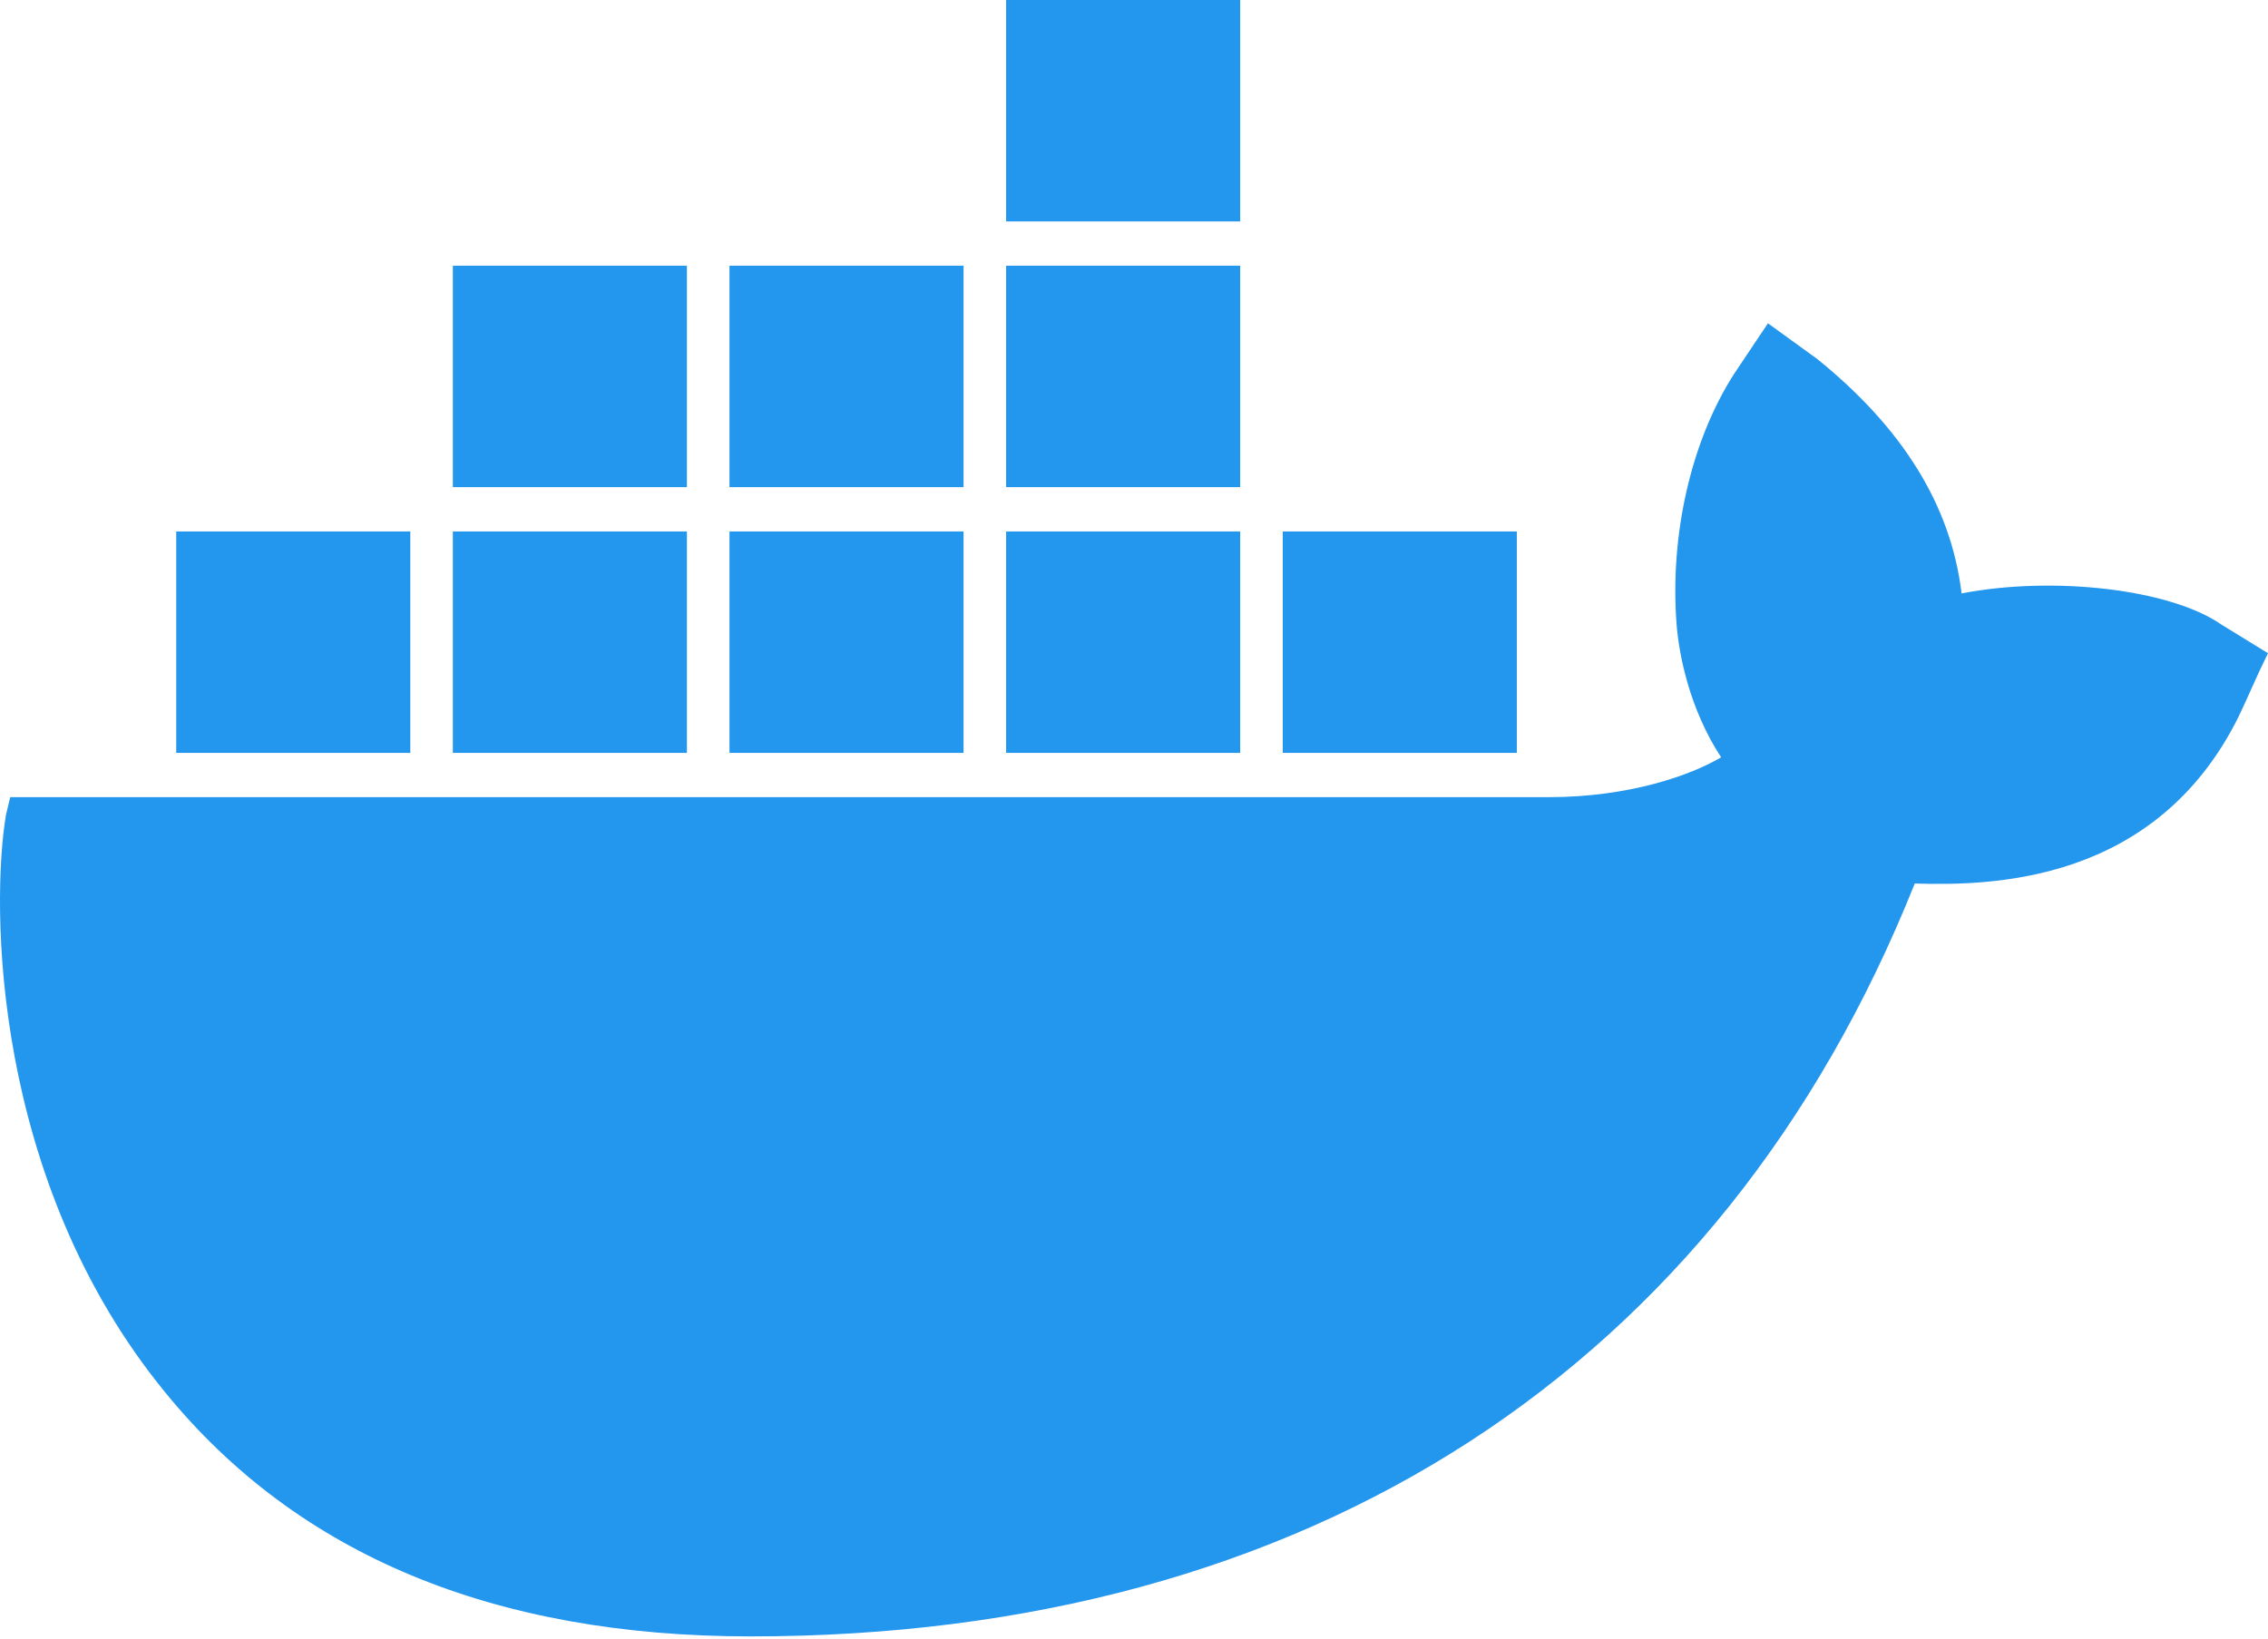
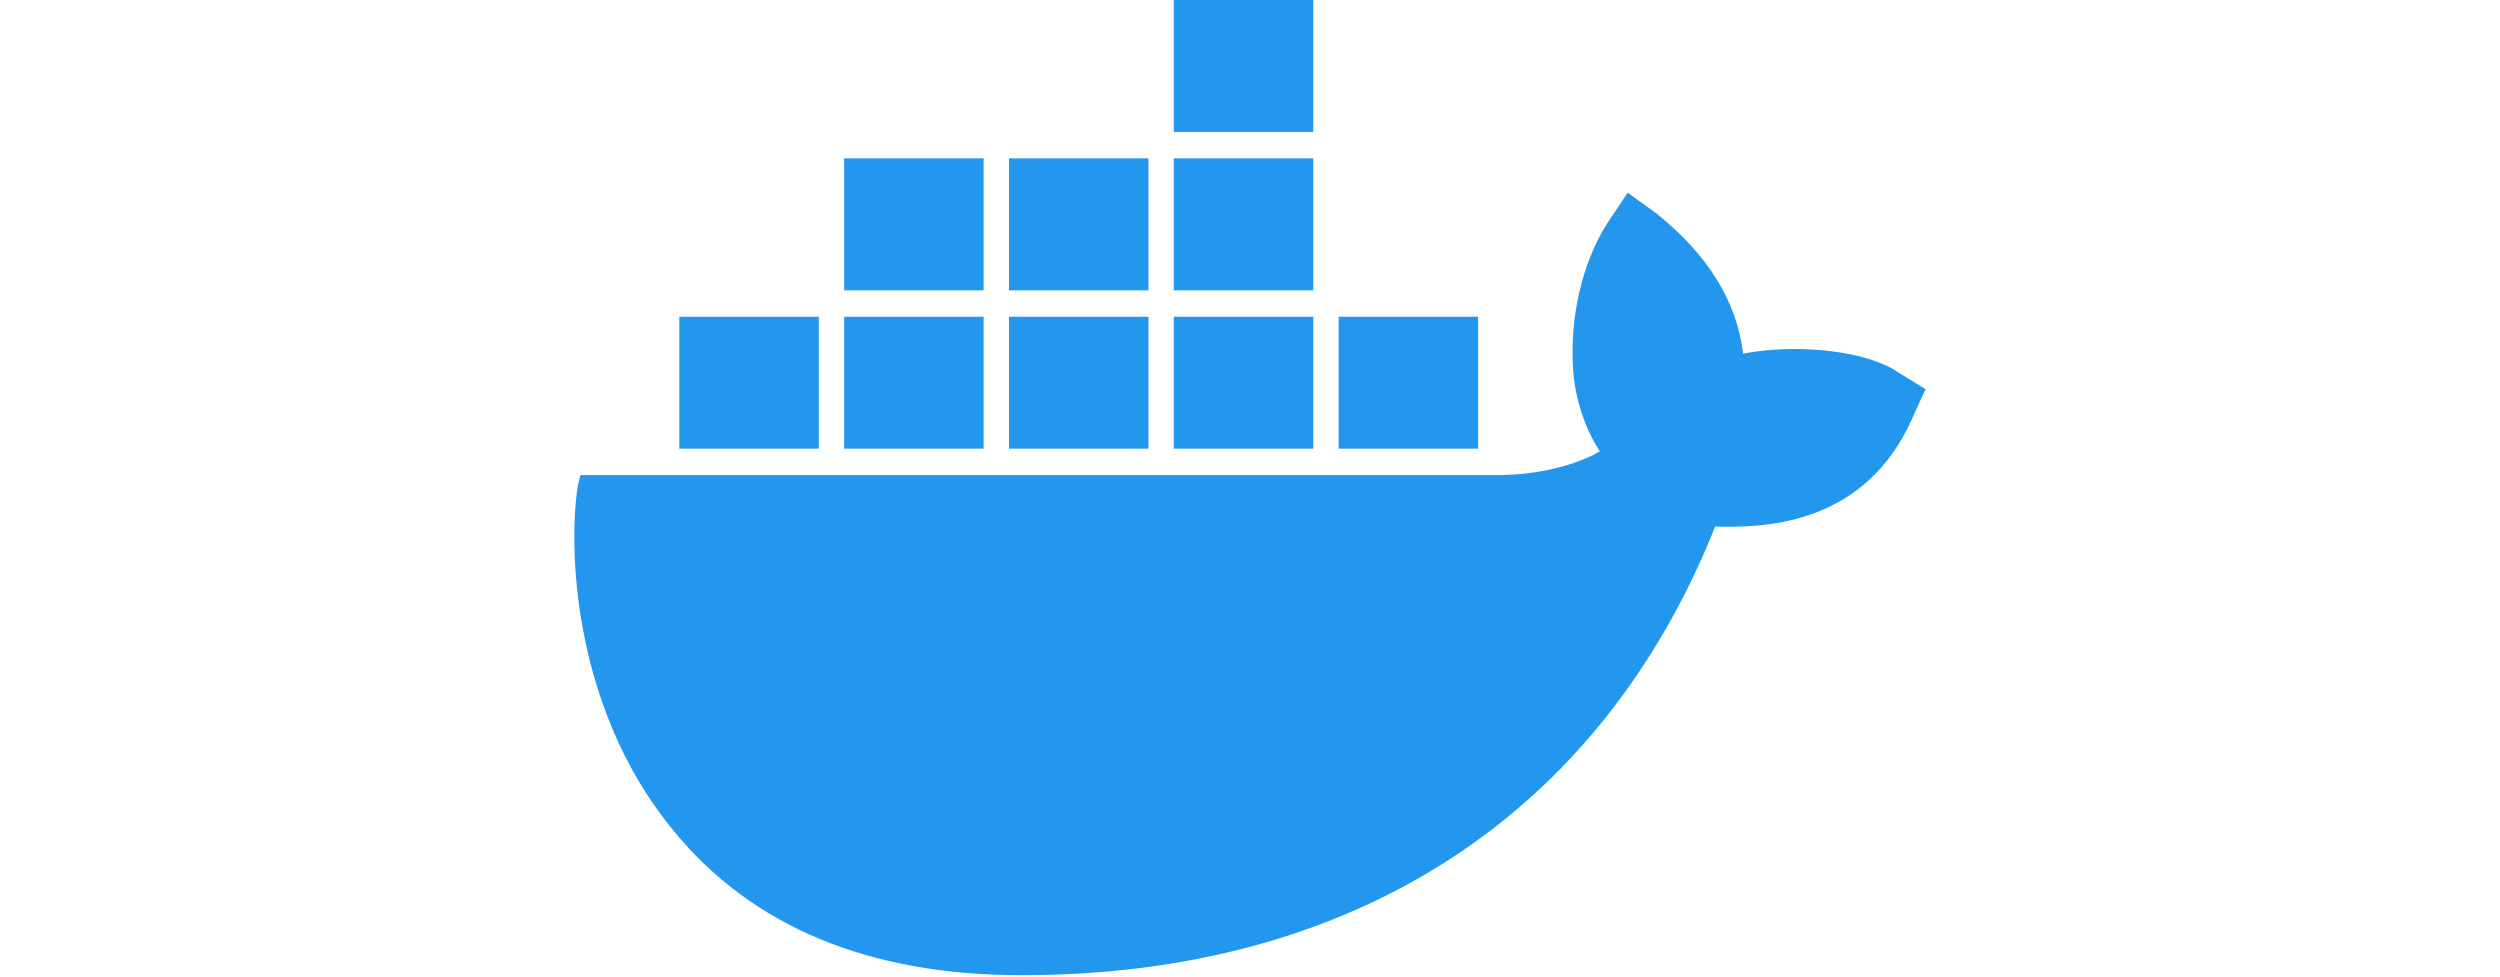
- <svg xmlns="http://www.w3.org/2000/svg" width="256px" height="185px" viewBox="0 0 256 185" version="1.1" preserveAspectRatio="xMidYMid">
+ <svg xmlns="http://www.w3.org/2000/svg" width="256px" height="100px" viewBox="0 0 256 185" version="1.1" preserveAspectRatio="xMidYMid">
  <g>
    <path d="M250.716,70.497 C244.951,66.497 231.74,64.997 221.412,66.997 C220.211,56.998 214.687,48.248 205.079,40.498 L199.555,36.499 L195.711,42.248 C190.908,49.748 188.506,60.248 189.226,70.247 C189.466,73.747 190.667,79.997 194.27,85.497 C190.908,87.496 183.942,89.996 174.815,89.996 L1.155,89.996 L0.674,91.996 C-1.007,101.996 -1.007,133.245 18.689,157.244 C33.581,175.493 55.679,184.743 84.742,184.743 C147.673,184.743 194.27,154.494 216.128,99.746 C224.775,99.996 243.27,99.746 252.637,80.997 C252.877,80.497 253.358,79.497 255.039,75.747 L256,73.747 L250.716,70.497 L250.716,70.497 Z M139.987,0 L113.565,0 L113.565,24.999 L139.987,24.999 L139.987,0 L139.987,0 Z M139.987,29.999 L113.565,29.999 L113.565,54.998 L139.987,54.998 L139.987,29.999 L139.987,29.999 Z M108.761,29.999 L82.34,29.999 L82.34,54.998 L108.761,54.998 L108.761,29.999 L108.761,29.999 Z M77.536,29.999 L51.115,29.999 L51.115,54.998 L77.536,54.998 L77.536,29.999 L77.536,29.999 Z M46.311,59.998 L19.89,59.998 L19.89,84.997 L46.311,84.997 L46.311,59.998 L46.311,59.998 Z M77.536,59.998 L51.115,59.998 L51.115,84.997 L77.536,84.997 L77.536,59.998 L77.536,59.998 Z M108.761,59.998 L82.34,59.998 L82.34,84.997 L108.761,84.997 L108.761,59.998 L108.761,59.998 Z M139.987,59.998 L113.565,59.998 L113.565,84.997 L139.987,84.997 L139.987,59.998 L139.987,59.998 Z M171.212,59.998 L144.79,59.998 L144.79,84.997 L171.212,84.997 L171.212,59.998 L171.212,59.998 Z" fill="#2396ED" fill-rule="nonzero" />
  </g>
</svg>
